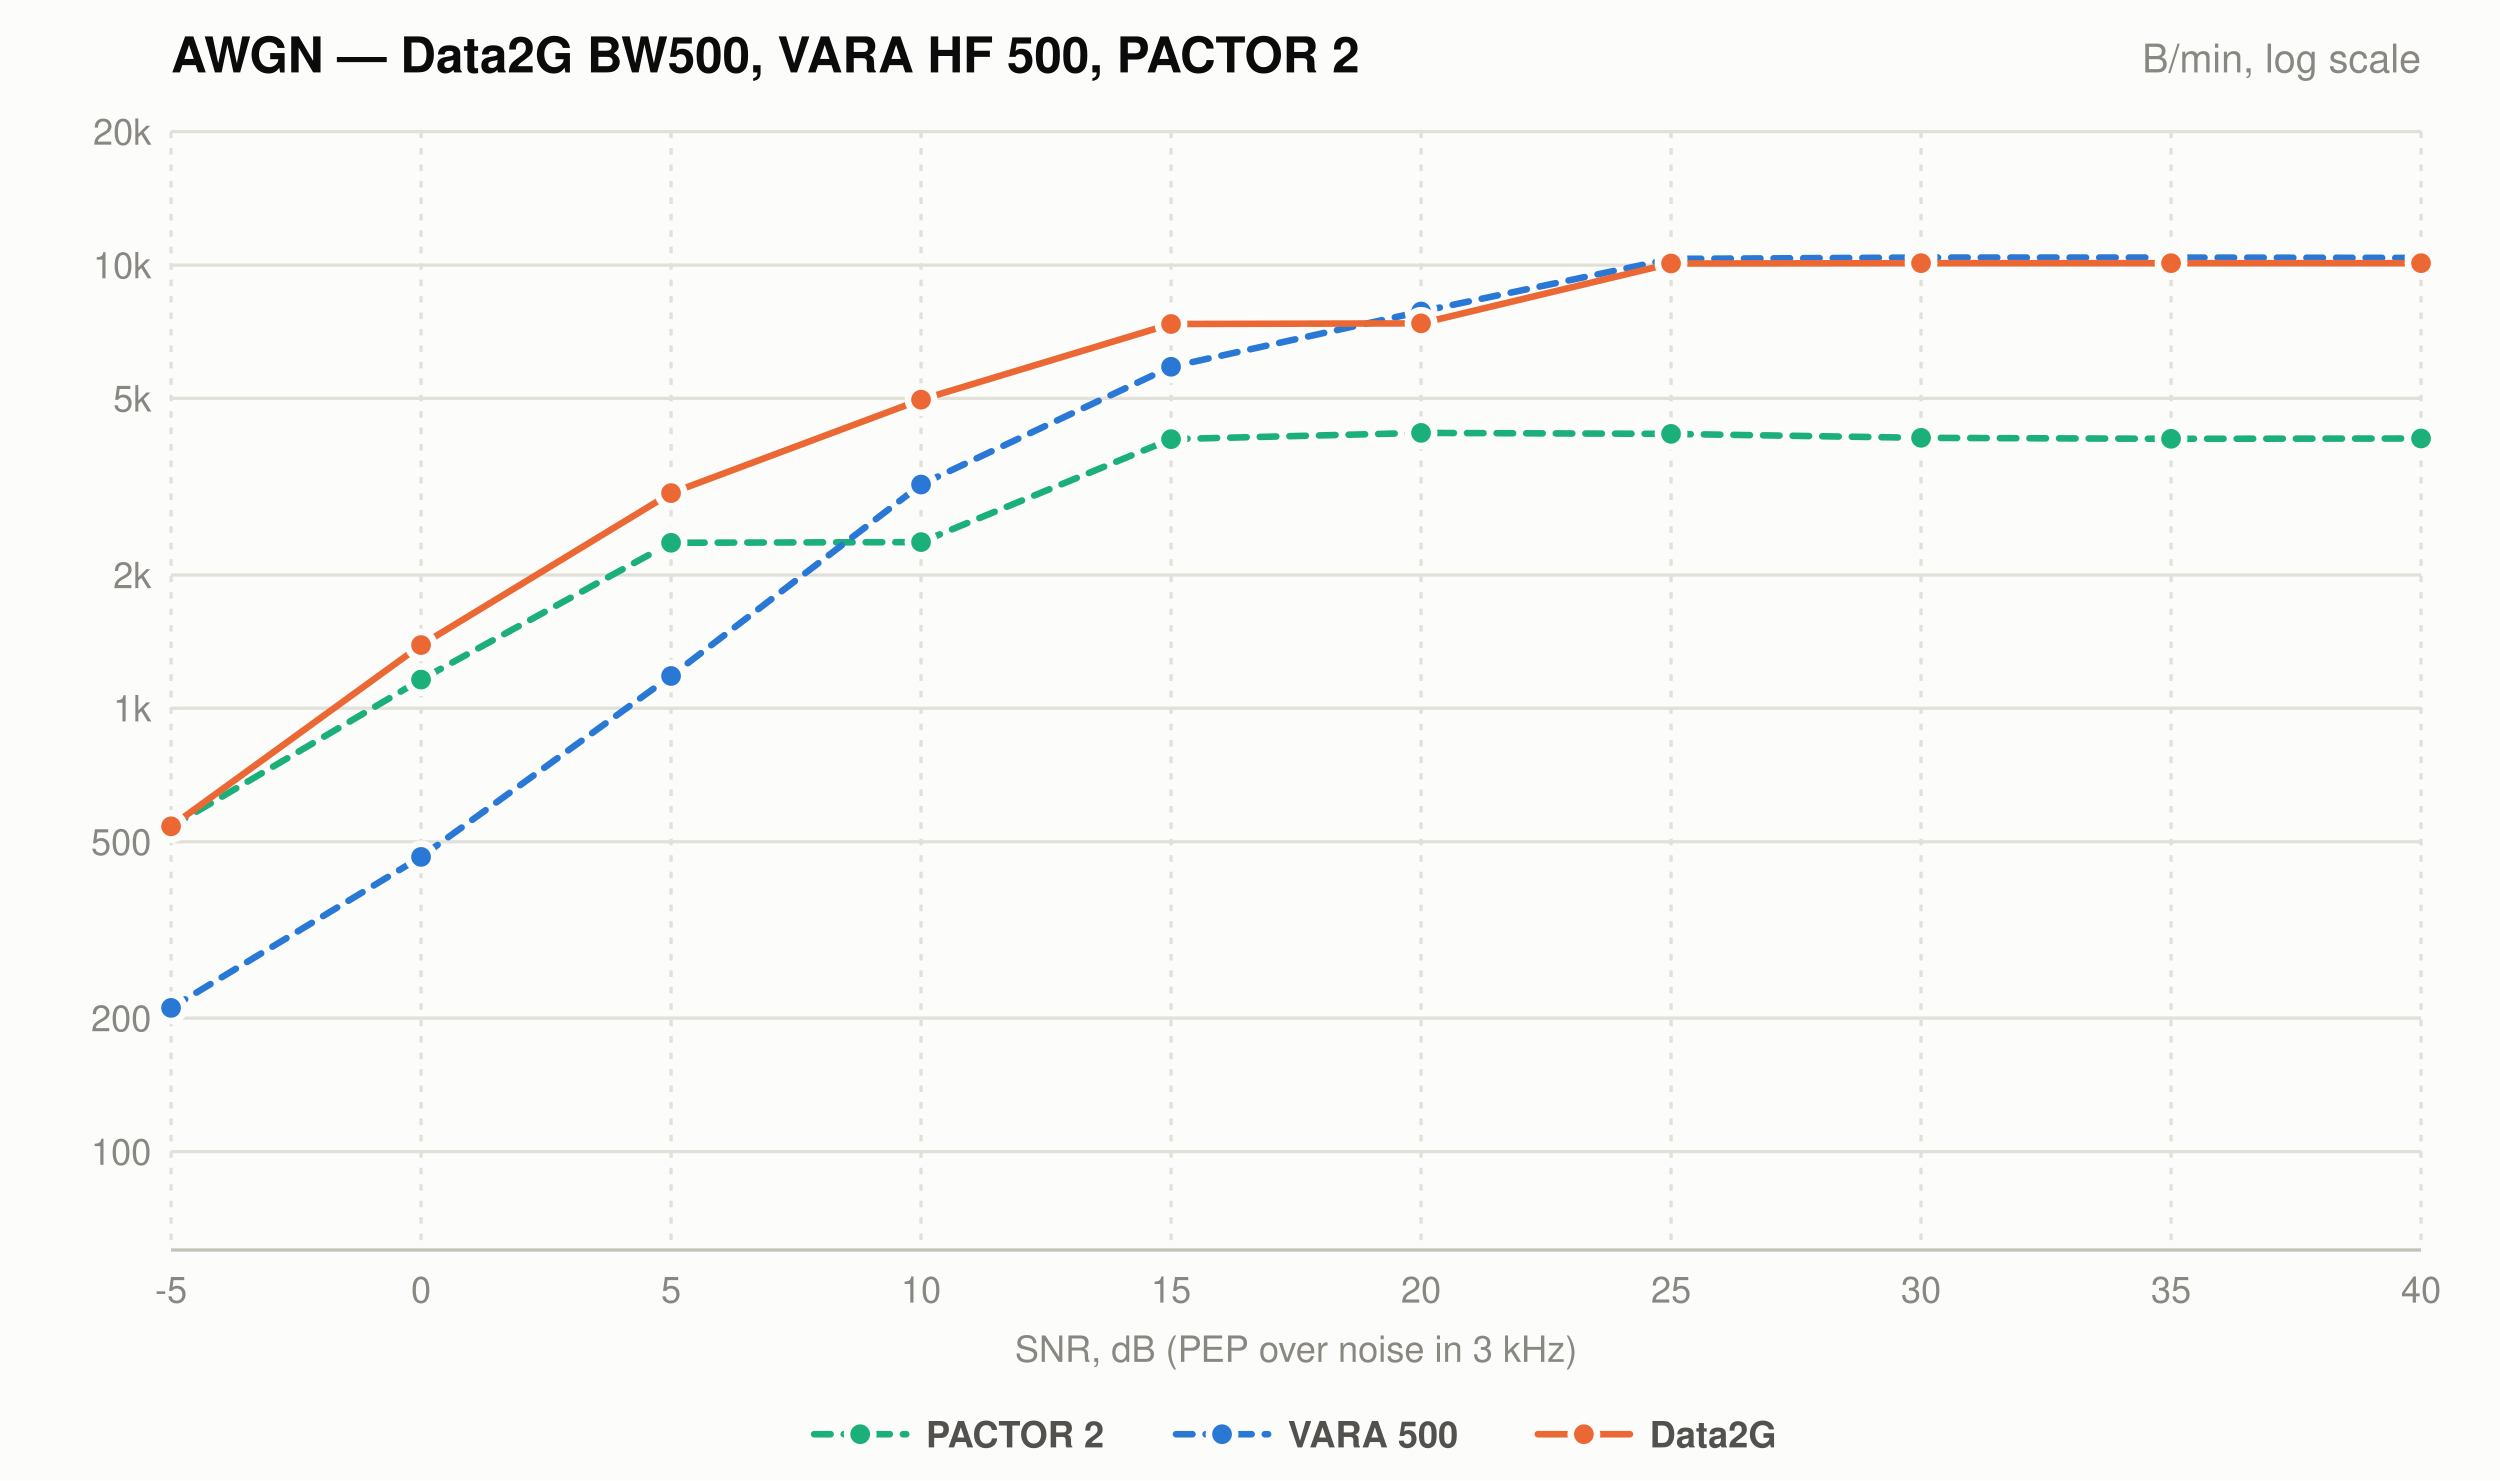
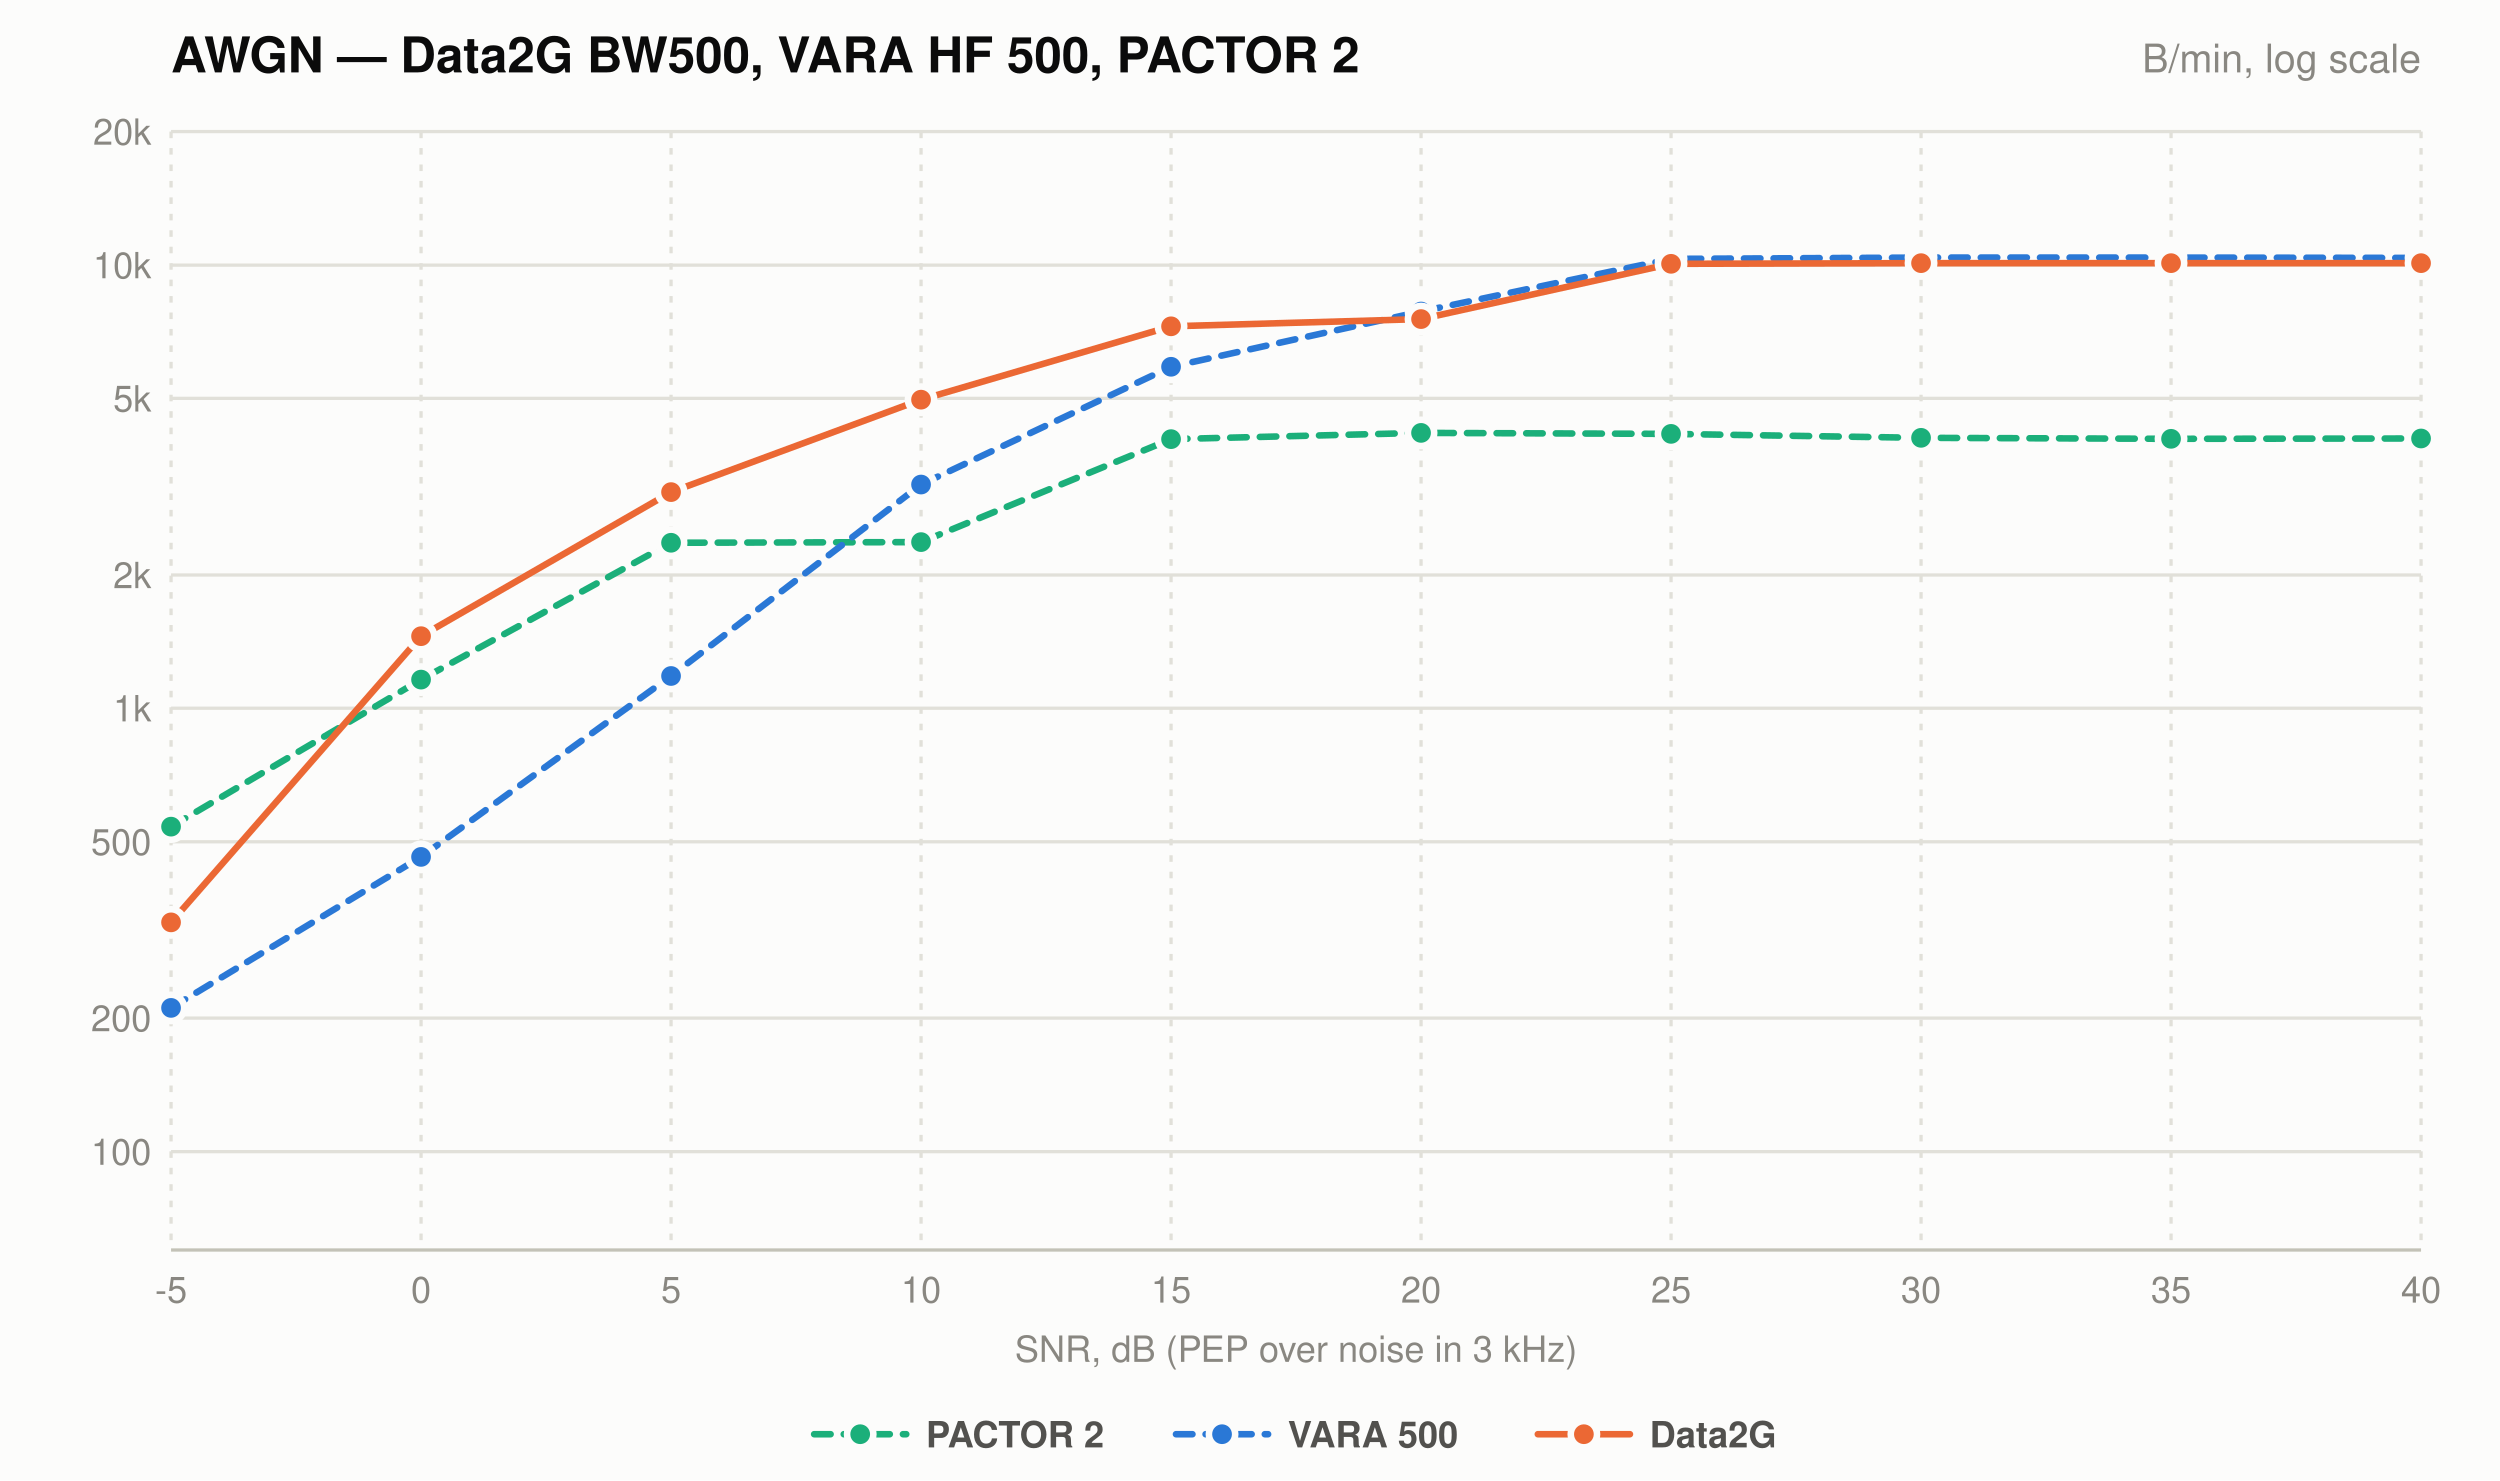
<svg xmlns="http://www.w3.org/2000/svg" viewBox="0 0 760 450" width="760" height="450" font-family="-apple-system, BlinkMacSystemFont, 'Segoe UI', Helvetica, Arial, sans-serif">
  <rect width="760" height="450" fill="#fcfcfb" />
  <text x="52" y="22" font-size="15" font-weight="600" fill="#0b0b0b">AWGN — Data2G BW500, VARA HF 500, PACTOR 2</text>
  <text x="736" y="22" font-size="12" fill="#898781" text-anchor="end">B/min, log scale</text>
  <line x1="52" x2="736" y1="350.1" y2="350.1" stroke="#e1e0d9" />
  <text x="46" y="354.1" font-size="11" fill="#898781" text-anchor="end">100</text>
  <line x1="52" x2="736" y1="309.5" y2="309.5" stroke="#e1e0d9" />
  <text x="46" y="313.5" font-size="11" fill="#898781" text-anchor="end">200</text>
  <line x1="52" x2="736" y1="255.9" y2="255.9" stroke="#e1e0d9" />
  <text x="46" y="259.9" font-size="11" fill="#898781" text-anchor="end">500</text>
  <line x1="52" x2="736" y1="215.3" y2="215.3" stroke="#e1e0d9" />
  <text x="46" y="219.3" font-size="11" fill="#898781" text-anchor="end">1k</text>
  <line x1="52" x2="736" y1="174.8" y2="174.8" stroke="#e1e0d9" />
  <text x="46" y="178.8" font-size="11" fill="#898781" text-anchor="end">2k</text>
  <line x1="52" x2="736" y1="121.1" y2="121.1" stroke="#e1e0d9" />
  <text x="46" y="125.1" font-size="11" fill="#898781" text-anchor="end">5k</text>
  <line x1="52" x2="736" y1="80.6" y2="80.6" stroke="#e1e0d9" />
  <text x="46" y="84.6" font-size="11" fill="#898781" text-anchor="end">10k</text>
  <line x1="52" x2="736" y1="40.0" y2="40.0" stroke="#e1e0d9" />
  <text x="46" y="44.0" font-size="11" fill="#898781" text-anchor="end">20k</text>
  <line x1="52.0" x2="52.0" y1="40" y2="380" stroke="#e1e0d9" stroke-dasharray="2 3" />
  <text x="52.0" y="396" font-size="11" fill="#898781" text-anchor="middle">-5</text>
  <line x1="128.0" x2="128.0" y1="40" y2="380" stroke="#e1e0d9" stroke-dasharray="2 3" />
  <text x="128.0" y="396" font-size="11" fill="#898781" text-anchor="middle">0</text>
  <line x1="204.0" x2="204.0" y1="40" y2="380" stroke="#e1e0d9" stroke-dasharray="2 3" />
  <text x="204.0" y="396" font-size="11" fill="#898781" text-anchor="middle">5</text>
  <line x1="280.0" x2="280.0" y1="40" y2="380" stroke="#e1e0d9" stroke-dasharray="2 3" />
  <text x="280.0" y="396" font-size="11" fill="#898781" text-anchor="middle">10</text>
  <line x1="356.0" x2="356.0" y1="40" y2="380" stroke="#e1e0d9" stroke-dasharray="2 3" />
  <text x="356.0" y="396" font-size="11" fill="#898781" text-anchor="middle">15</text>
  <line x1="432.0" x2="432.0" y1="40" y2="380" stroke="#e1e0d9" stroke-dasharray="2 3" />
  <text x="432.0" y="396" font-size="11" fill="#898781" text-anchor="middle">20</text>
  <line x1="508.0" x2="508.0" y1="40" y2="380" stroke="#e1e0d9" stroke-dasharray="2 3" />
  <text x="508.0" y="396" font-size="11" fill="#898781" text-anchor="middle">25</text>
  <line x1="584.0" x2="584.0" y1="40" y2="380" stroke="#e1e0d9" stroke-dasharray="2 3" />
  <text x="584.0" y="396" font-size="11" fill="#898781" text-anchor="middle">30</text>
  <line x1="660.0" x2="660.0" y1="40" y2="380" stroke="#e1e0d9" stroke-dasharray="2 3" />
  <text x="660.0" y="396" font-size="11" fill="#898781" text-anchor="middle">35</text>
  <line x1="736.0" x2="736.0" y1="40" y2="380" stroke="#e1e0d9" stroke-dasharray="2 3" />
  <text x="736.0" y="396" font-size="11" fill="#898781" text-anchor="middle">40</text>
  <line x1="52" x2="736" y1="380" y2="380" stroke="#c3c2b7" />
  <text x="394.0" y="414" font-size="11" fill="#898781" text-anchor="middle">SNR, dB (PEP over noise in 3 kHz)</text>
  <path d="M52.0,251.3L128.0,206.6L204.0,165.0L280.0,164.8L356.0,133.5L432.0,131.6L508.0,131.9L584.0,133.1L660.0,133.4L736.0,133.3" fill="none" stroke="#1baf7a" stroke-width="2" stroke-linejoin="round" stroke-linecap="round" stroke-dasharray="5 4" />
  <circle cx="52.0" cy="251.3" r="4" fill="#1baf7a" stroke="#fcfcfb" stroke-width="2" />
  <circle cx="128.0" cy="206.6" r="4" fill="#1baf7a" stroke="#fcfcfb" stroke-width="2" />
  <circle cx="204.0" cy="165.0" r="4" fill="#1baf7a" stroke="#fcfcfb" stroke-width="2" />
  <circle cx="280.0" cy="164.8" r="4" fill="#1baf7a" stroke="#fcfcfb" stroke-width="2" />
  <circle cx="356.0" cy="133.5" r="4" fill="#1baf7a" stroke="#fcfcfb" stroke-width="2" />
  <circle cx="432.0" cy="131.6" r="4" fill="#1baf7a" stroke="#fcfcfb" stroke-width="2" />
  <circle cx="508.0" cy="131.9" r="4" fill="#1baf7a" stroke="#fcfcfb" stroke-width="2" />
  <circle cx="584.0" cy="133.1" r="4" fill="#1baf7a" stroke="#fcfcfb" stroke-width="2" />
  <circle cx="660.0" cy="133.4" r="4" fill="#1baf7a" stroke="#fcfcfb" stroke-width="2" />
  <circle cx="736.0" cy="133.3" r="4" fill="#1baf7a" stroke="#fcfcfb" stroke-width="2" />
  <path d="M52.0,306.4L128.0,260.5L204.0,205.5L280.0,147.3L356.0,111.5L432.0,94.7L508.0,78.7L584.0,78.3L660.0,78.3L736.0,78.4" fill="none" stroke="#2a78d6" stroke-width="2" stroke-linejoin="round" stroke-linecap="round" stroke-dasharray="5 4" />
  <circle cx="52.0" cy="306.4" r="4" fill="#2a78d6" stroke="#fcfcfb" stroke-width="2" />
  <circle cx="128.0" cy="260.5" r="4" fill="#2a78d6" stroke="#fcfcfb" stroke-width="2" />
  <circle cx="204.0" cy="205.5" r="4" fill="#2a78d6" stroke="#fcfcfb" stroke-width="2" />
  <circle cx="280.0" cy="147.3" r="4" fill="#2a78d6" stroke="#fcfcfb" stroke-width="2" />
  <circle cx="356.0" cy="111.5" r="4" fill="#2a78d6" stroke="#fcfcfb" stroke-width="2" />
  <circle cx="432.0" cy="94.7" r="4" fill="#2a78d6" stroke="#fcfcfb" stroke-width="2" />
  <circle cx="508.0" cy="78.7" r="4" fill="#2a78d6" stroke="#fcfcfb" stroke-width="2" />
  <circle cx="584.0" cy="78.3" r="4" fill="#2a78d6" stroke="#fcfcfb" stroke-width="2" />
  <circle cx="660.0" cy="78.3" r="4" fill="#2a78d6" stroke="#fcfcfb" stroke-width="2" />
  <circle cx="736.0" cy="78.4" r="4" fill="#2a78d6" stroke="#fcfcfb" stroke-width="2" />
-   <path d="M52.0,251.2L128.0,196.1L204.0,149.9L280.0,121.5L356.0,98.5L432.0,98.3L508.0,80.1L584.0,80.0L660.0,80.0L736.0,80.0" fill="none" stroke="#eb6834" stroke-width="2" stroke-linejoin="round" stroke-linecap="round" />
-   <circle cx="52.0" cy="251.2" r="4" fill="#eb6834" stroke="#fcfcfb" stroke-width="2" />
-   <circle cx="128.0" cy="196.1" r="4" fill="#eb6834" stroke="#fcfcfb" stroke-width="2" />
-   <circle cx="204.0" cy="149.9" r="4" fill="#eb6834" stroke="#fcfcfb" stroke-width="2" />
+   <path d="M52.0,280.4L128.0,193.4L204.0,149.6L280.0,121.5L356.0,99.2L432.0,97.0L508.0,80.2L584.0,80.0L660.0,80.0L736.0,80.0" fill="none" stroke="#eb6834" stroke-width="2" stroke-linejoin="round" stroke-linecap="round" />
+   <circle cx="52.0" cy="280.4" r="4" fill="#eb6834" stroke="#fcfcfb" stroke-width="2" />
+   <circle cx="128.0" cy="193.4" r="4" fill="#eb6834" stroke="#fcfcfb" stroke-width="2" />
+   <circle cx="204.0" cy="149.6" r="4" fill="#eb6834" stroke="#fcfcfb" stroke-width="2" />
  <circle cx="280.0" cy="121.5" r="4" fill="#eb6834" stroke="#fcfcfb" stroke-width="2" />
-   <circle cx="356.0" cy="98.5" r="4" fill="#eb6834" stroke="#fcfcfb" stroke-width="2" />
-   <circle cx="432.0" cy="98.3" r="4" fill="#eb6834" stroke="#fcfcfb" stroke-width="2" />
-   <circle cx="508.0" cy="80.1" r="4" fill="#eb6834" stroke="#fcfcfb" stroke-width="2" />
+   <circle cx="356.0" cy="99.2" r="4" fill="#eb6834" stroke="#fcfcfb" stroke-width="2" />
+   <circle cx="432.0" cy="97.0" r="4" fill="#eb6834" stroke="#fcfcfb" stroke-width="2" />
+   <circle cx="508.0" cy="80.2" r="4" fill="#eb6834" stroke="#fcfcfb" stroke-width="2" />
  <circle cx="584.0" cy="80.0" r="4" fill="#eb6834" stroke="#fcfcfb" stroke-width="2" />
  <circle cx="660.0" cy="80.0" r="4" fill="#eb6834" stroke="#fcfcfb" stroke-width="2" />
  <circle cx="736.0" cy="80.0" r="4" fill="#eb6834" stroke="#fcfcfb" stroke-width="2" />
  <line x1="247.5" x2="275.5" y1="436" y2="436" stroke="#1baf7a" stroke-width="2" stroke-linecap="round" stroke-dasharray="5 4" />
  <circle cx="261.5" cy="436" r="4" fill="#1baf7a" stroke="#fcfcfb" stroke-width="2" />
  <text x="281.5" y="440" font-size="11" font-weight="600" fill="#52514e">PACTOR 2</text>
  <line x1="357.5" x2="385.5" y1="436" y2="436" stroke="#2a78d6" stroke-width="2" stroke-linecap="round" stroke-dasharray="5 4" />
  <circle cx="371.5" cy="436" r="4" fill="#2a78d6" stroke="#fcfcfb" stroke-width="2" />
  <text x="391.5" y="440" font-size="11" font-weight="600" fill="#52514e">VARA 500</text>
  <line x1="467.5" x2="495.5" y1="436" y2="436" stroke="#eb6834" stroke-width="2" stroke-linecap="round" />
  <circle cx="481.5" cy="436" r="4" fill="#eb6834" stroke="#fcfcfb" stroke-width="2" />
  <text x="501.5" y="440" font-size="11" font-weight="600" fill="#52514e">Data2G</text>
</svg>
